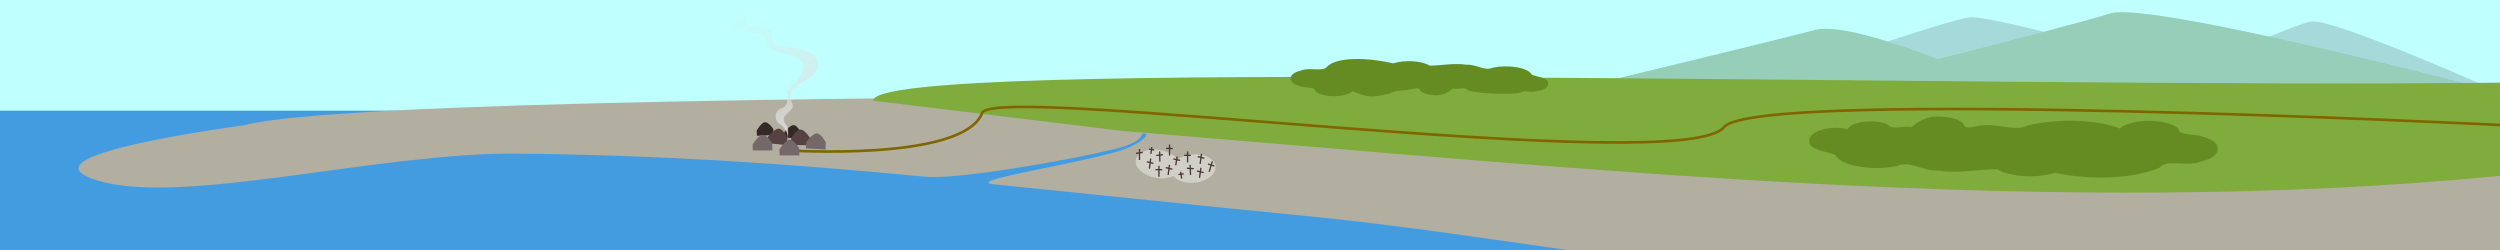
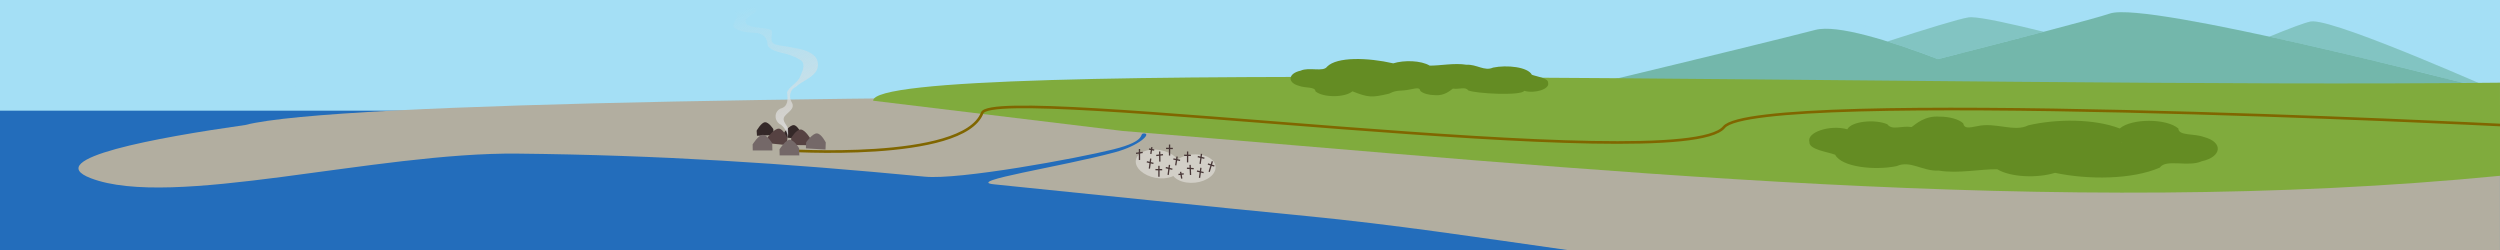
<svg xmlns="http://www.w3.org/2000/svg" xmlns:xlink="http://www.w3.org/1999/xlink" width="500mm" height="50mm" version="1.1" viewBox="0 0 500 50" id="svg843">
  <defs id="defs847">
    <linearGradient id="linearGradient942">
      <stop style="stop-color:#e0e0e0;stop-opacity:0.866" offset="0" id="stop938" />
      <stop style="stop-color:#e0e0e0;stop-opacity:0;" offset="1" id="stop940" />
    </linearGradient>
    <linearGradient xlink:href="#linearGradient942" id="linearGradient944" x1="158.248" y1="27.572" x2="149.897" y2="1.342" gradientUnits="userSpaceOnUse" />
  </defs>
-   <rect x="0" id="rect815" style="fill:#449ce0;stroke-width:1;paint-order:stroke fill markers" height="50" width="500" y="0" />
-   <rect x="0" id="rect817" style="fill:#bffffd;fill-opacity:1;stroke-width:1;paint-order:stroke fill markers" height="22.133" width="500" y="-22.133" transform="scale(1,-1)" />
-   <path id="path873" d="m 424.259,20.152 c 0,0 33.579,-15.064 37.884,-15.857 4.305,-0.793 37.856,14.174 37.856,14.174 z" style="fill:#a6dada;fill-opacity:1;stroke:none;stroke-width:0.265px;stroke-linecap:butt;stroke-linejoin:miter;stroke-opacity:1" />
-   <path style="fill:#a6dada;fill-opacity:1;stroke:none;stroke-width:0.265px;stroke-linecap:butt;stroke-linejoin:miter;stroke-opacity:1" d="m 355.873,15.442 c 0,0 33.579,-11.376 37.884,-11.975 4.305,-0.599 41.113,9.879 41.113,9.879 z" id="path871" />
-   <path style="fill:#96ceb9;fill-opacity:1;stroke:none;stroke-width:0.265px;stroke-linecap:butt;stroke-linejoin:miter;stroke-opacity:1" d="M 286.241,24.201 C 288.188,24.349 354.017,8.364 363.071,5.979 372.332,3.539 409.91,21.335 409.91,21.335 Z" id="path851" />
-   <path id="path869" d="m 349.713,21.335 c 0.114,0.085 65.909,-16.446 72.277,-18.632 7.785,-2.672 78.01,15.766 78.01,15.766 z" style="fill:#96ceb9;fill-opacity:1;stroke:none;stroke-width:0.265px;stroke-linecap:butt;stroke-linejoin:miter;stroke-opacity:1" />
+   <rect x="0" id="rect815" style="fill:#236dbb;stroke-width:1;paint-order:stroke fill markers;fill-opacity:1" height="50" width="500" y="0" />
+   <rect x="0" id="sky" style="fill:#a4dff5;fill-opacity:1;stroke-width:1;paint-order:stroke fill markers" height="22.133" width="500" y="-22.133" transform="scale(1,-1)" />
+   <path style="fill:none;stroke:#a4dff5;stroke-width:0.265;stroke-linecap:butt;stroke-linejoin:miter;stroke-miterlimit:4;stroke-dasharray:0.265, 12.7;stroke-dashoffset:0;stroke-opacity:1" d="M 14.54,18.551 C -5.132,27.822 -2.004,-8.794 17.581,5.432 27.529,24.032 -5.484,10.839 20.706,4.728 59.428,0.101 30.912,31.668 16.049,16.333 25.4,-5.667 90.251,14.002 45.558,21.023 18.925,5.751 79.088,1.724 58.109,16.229 43.913,-6.216 130.141,9.281 83.916,20.059 38.526,14.705 109.33,-8.674 107.606,14.458 74.669,27.217 100.447,-6.674 122.467,8.461 c 14.811,13.261 -25.876,11.899 -0.822,0.991 13.592,-14.688 49.689,9.212 19.5,5.28 -27.267,-17.496 53.543,-16.799 32.794,1.068 -34.843,6.405 -14.454,-17.107 9.152,-11.546 28.438,5.716 -22.213,23.185 -8.7,3.835 15.147,-17.024 58.217,11.299 24.055,5.652 -13.835,-21.707 71.743,-6.235 32.333,1.446 -10.825,-20.283 50.7,-8.803 29.325,-2.624 -5.66,-19.135 58.478,-7.464 25.966,-0.055 -14.332,-18.948 60.319,-4.561 29.956,-1.329 4.761,-13.984 33.375,3.866 24.125,-3.417 15.564,-14.06 36.571,4.715 42.334,-5.727 13.715,-3.192 38.644,7.544 22.297,0.234 29.171,-5.699 55.588,1.915 45.635,2.566 8.789,-12.367 52.609,8.395 34.567,3.662 1.984,-8.111 7.428,-5.627 14.193,-1.596" id="stars" />
+   <path style="fill:#73b7ab;fill-opacity:0.686;stroke:none;stroke-width:1px;stroke-linecap:butt;stroke-linejoin:miter;stroke-opacity:1" d="M 1490.092 13.014 C 1489.351 13.005 1488.723 13.035 1488.215 13.105 C 1481.386 14.055 1454.977 22.229 1426.73 31.34 C 1439 35.158 1452.047 39.79 1464.906 44.693 C 1493.594 37.364 1521.822 30.083 1544.867 24.021 C 1520.152 17.911 1498.267 13.108 1490.092 13.014 z M 1748.525 16.121 C 1747.808 16.102 1747.192 16.137 1746.684 16.23 C 1742.431 17.014 1730.541 21.524 1715.412 27.697 C 1797.257 45.518 1889.764 69.803 1889.764 69.803 C 1889.764 69.803 1770.756 16.715 1748.525 16.121 z M 1889.764 69.803 L 1605.615 75.223 C 1605.444 75.3 1603.5 76.164 1603.5 76.164 L 1889.764 69.803 z " transform="scale(0.2645833)" id="path873" />
+   <path style="fill:#5ea68c;fill-opacity:0.703;stroke:none;stroke-width:1px;stroke-linecap:butt;stroke-linejoin:miter;stroke-opacity:1" d="M 1603.084 9.219 C 1599.524 9.263 1596.763 9.584 1594.924 10.215 C 1583.847 14.017 1525.042 29.329 1464.906 44.693 C 1427.55 30.448 1388.434 18.331 1372.236 22.598 C 1338.018 31.611 1089.215 92.03 1081.855 91.471 L 1549.266 80.637 C 1549.266 80.637 1545.791 79.002 1540.26 76.469 L 1889.764 69.803 C 1889.764 69.803 1656.488 8.553 1603.084 9.219 z " id="path851" transform="scale(0.2645833)" />
  <path style="fill:#b2aea0;fill-opacity:1;stroke-width:0.265" id="path819" d="m 49.037,25 c -17.663,2.507 -40.999,6.749 -30.895,10.637 16.22,6.241 56.901,-5.221 85.422,-4.914 28.606,0.308 52.892,1.895 81.393,4.61 6.905,0.678 30.464,-3.652 37.688,-5.453 7.224,-1.801 4.88,-3.233 6.237,-3.184 1.357,0.049 -0.999,2.43 -5.868,3.75 -10.714,2.906 -30.297,5.808 -24.192,6.421 19.651,1.971 42.718,4.425 62.355,6.33 17.473,1.694 34.866,4.338 52.27,6.804 H 499.993 V 20.237 c 0,0 -414.703,-4.593 -450.95,4.762 z" />
  <ellipse style="opacity:1;fill:#d2cfc7;fill-opacity:1;stroke:none;stroke-width:0.529;stroke-linecap:round;stroke-linejoin:round;stroke-miterlimit:4;stroke-dasharray:none;stroke-opacity:1;paint-order:stroke fill markers" id="path897" cx="233.729" cy="-9.302" rx="4.497" ry="2.814" transform="rotate(10.33925)" />
  <path style="fill:#342828;fill-opacity:1" id="path821" d="m 156.78,27.46 0.087,-1.015 c 0,0 1.154,-1.495 1.908,-1.421 0.754,0.073 1.436,1.591 1.436,1.591 l -0.096,1.198 z" />
  <path style="fill:#80ab3d" id="path823" d="M 500,35.16 C 411.054,43.84 319.17,33.903 224.52,26.191 l -49.893,-6.048 c 0,-8.866 216.92,-2.404 325.37,-3.607 z" />
  <path style="fill:#342828;fill-opacity:1" id="path825" d="m 151.392,27.152 -0.065,-1.016 c 0,0 0.92,-1.65 1.677,-1.689 0.757,-0.039 1.656,1.36 1.656,1.36 l 0.083,1.199 z" />
  <path style="fill:#564242;fill-opacity:1" id="path827" d="m 153.46,28.62 0.102,-1.204 c 0,0 1.353,-1.773 2.237,-1.686 0.884,0.087 1.683,1.887 1.683,1.887 l -0.113,1.421 z" />
  <path style="fill:#564242;fill-opacity:1" id="path829" d="m 162.12,29.05 0.043,-1.207 c 0,0 -1.13,-1.923 -2.018,-1.942 -0.888,-0.02 -1.897,1.671 -1.897,1.671 l -0.059,1.424 z" />
  <path style="fill:#746868;fill-opacity:1" d="m 150.55,30.09 -0.025,-1.208 c 0,0 1.16,-1.905 2.048,-1.911 0.888,-0.006 1.871,1.701 1.871,1.701 l 0.036,1.425 z" id="path831" />
  <path style="fill:#746868;fill-opacity:1" d="m 161.18,29.67 0.048,-1.207 c 0,0 1.273,-1.832 2.16,-1.784 0.887,0.048 1.765,1.81 1.765,1.81 l -0.05,1.424 z" id="path835" />
  <path style="fill:url(#linearGradient944);fill-opacity:1" id="path839" d="m 157.48,27.62 c 0.243,-0.766 -0.47,-2.037 -1.302,-2.673 -1.335,-0.655 -1.447,-2.556 -0.096,-3.225 1.641,-0.393 1.488,-2.037 1.333,-3.256 0.468,-1.277 2.167,-1.847 2.636,-3.201 0.439,-1.062 1.278,-2.681 -0.195,-3.395 -1.135,-0.695 -2.435,-1.095 -3.758,-1.359 -0.961,-0.278 -2.177,-0.591 -2.601,-1.515 0.068,-1.328 -0.995,-2.449 -2.47,-2.416 -1.466,-0.106 -3.061,-0.153 -4.232,-1.093 -0.662,-1.018 1.539,-2.065 0.164,-2.93 -0.883,-0.526 -1.951,-0.699 -2.954,-0.945 -0.837,-0.368 1.089,-0.462 1.412,-0.489 1.514,-0.097 2.99,0.223 4.481,0.218 1.053,-0.26 1.94,0.597 0.91,1.301 -0.867,0.451 -2.67,1.646 -1.111,2.42 1.454,0.609 3.151,0.375 4.601,0.964 0.386,0.846 -0.645,2.262 0.744,2.855 1.174,0.336 2.422,0.367 3.603,0.663 1.594,0.261 3.354,0.633 4.437,1.836 0.758,1.005 0.696,2.517 -0.278,3.391 -1.018,1.076 -2.534,1.58 -3.622,2.589 -1.203,0.54 -1.439,1.965 -0.885,3.01 0.867,1.327 -0.69,2.008 -1.352,2.866 -0.737,1.019 0.638,1.735 0.668,2.709 -0.035,0.552 0.125,1.156 -0.131,1.674 z" />
-   <path style="fill:none;stroke:#806600;stroke-width:0.529;stroke-linecap:round;stroke-linejoin:round;stroke-miterlimit:4;stroke-opacity:1" d="m 156.616,30.041 c 0,0 36.018,2.453 39.822,-7.459 2.309,-6.017 139.985,13.074 148.361,2.848 C 351.268,17.533 500,25 500,25" id="trailTemplate" />
+   <path style="fill:none;stroke:#806600;stroke-width:0.529;stroke-linecap:round;stroke-linejoin:round;stroke-miterlimit:4;stroke-opacity:1" d="m 156.616,30.041 c 0,0 36.018,2.453 39.822,-7.459 2.309,-6.017 139.985,13.074 148.361,2.848 C 351.268,17.533 500,25 500,25" id="trailTemplate" class="trail" />
  <ellipse transform="matrix(0.9998759,0.01575607,-0.1743428,0.984685,0,0)" ry="2.897" rx="4.425" cy="30.34" cx="243.987" id="ellipse939" style="opacity:1;fill:#d2cfc7;fill-opacity:1;stroke:none;stroke-width:0.533;stroke-linecap:round;stroke-linejoin:round;stroke-miterlimit:4;stroke-dasharray:none;stroke-opacity:1;paint-order:stroke fill markers" />
  <g id="crosses">
    <g style="stroke-width:1.293" transform="matrix(0.7727168,0,0,0.7744597,52.22869,6.943362)" id="g909">
      <path style="fill:none;stroke:#483737;stroke-width:0.342px;stroke-linecap:butt;stroke-linejoin:miter;stroke-opacity:1" d="m 230.547,29.033 -0.278,1.755" id="path877" />
      <path style="fill:none;stroke:#483737;stroke-width:0.342px;stroke-linecap:butt;stroke-linejoin:miter;stroke-opacity:1" d="m 229.799,29.517 1.345,0.278" id="path879" />
    </g>
    <g id="g913">
      <path id="path881" d="m 231.934,30.298 0.034,2.026" style="fill:none;stroke:#483737;stroke-width:0.265px;stroke-linecap:butt;stroke-linejoin:miter;stroke-opacity:1" />
      <path id="path883" d="m 232.599,30.935 -1.349,0.159" style="fill:none;stroke:#483737;stroke-width:0.265px;stroke-linecap:butt;stroke-linejoin:miter;stroke-opacity:1" />
    </g>
    <g id="g943">
      <path style="fill:none;stroke:#483737;stroke-width:0.265px;stroke-linecap:butt;stroke-linejoin:miter;stroke-opacity:1" d="m 233.912,28.909 -0.003,2.193" id="path885" />
      <path style="fill:none;stroke:#483737;stroke-width:0.265px;stroke-linecap:butt;stroke-linejoin:miter;stroke-opacity:1" d="m 234.563,29.693 -1.349,-0.017" id="path887" />
    </g>
    <g id="g917">
      <path style="fill:none;stroke:#483737;stroke-width:0.265px;stroke-linecap:butt;stroke-linejoin:miter;stroke-opacity:1" d="m 230.146,31.714 -0.273,2.008" id="path889" />
      <path style="fill:none;stroke:#483737;stroke-width:0.265px;stroke-linecap:butt;stroke-linejoin:miter;stroke-opacity:1" d="m 229.364,32.361 1.321,0.318" id="path891" />
    </g>
    <g id="g921">
      <path id="path893" d="m 233.901,32.971 -0.273,2.008" style="fill:none;stroke:#483737;stroke-width:0.265px;stroke-linecap:butt;stroke-linejoin:miter;stroke-opacity:1" />
      <path id="path895" d="m 233.155,33.528 1.321,0.318" style="fill:none;stroke:#483737;stroke-width:0.265px;stroke-linecap:butt;stroke-linejoin:miter;stroke-opacity:1" />
    </g>
    <g transform="translate(4.875614,2.277846)" id="g905">
      <path id="path899" d="m 230.547,29.033 -0.278,1.755" style="fill:none;stroke:#483737;stroke-width:0.265px;stroke-linecap:butt;stroke-linejoin:miter;stroke-opacity:1" />
      <path id="path901" d="m 229.799,29.517 1.345,0.278" style="fill:none;stroke:#483737;stroke-width:0.265px;stroke-linecap:butt;stroke-linejoin:miter;stroke-opacity:1" />
    </g>
    <g id="g929">
      <path id="path923" d="m 227.897,29.805 -0.003,2.193" style="fill:none;stroke:#483737;stroke-width:0.265px;stroke-linecap:butt;stroke-linejoin:miter;stroke-opacity:1" />
      <path id="path925" d="m 228.543,30.49 -1.337,0.18" style="fill:none;stroke:#483737;stroke-width:0.265px;stroke-linecap:butt;stroke-linejoin:miter;stroke-opacity:1" />
    </g>
    <g transform="translate(-2.124283,4.248567)" id="g937">
      <path id="path931" d="m 233.912,28.909 -0.003,2.193" style="fill:none;stroke:#483737;stroke-width:0.265px;stroke-linecap:butt;stroke-linejoin:miter;stroke-opacity:1" />
      <path id="path933" d="m 234.563,29.693 -1.349,-0.017" style="fill:none;stroke:#483737;stroke-width:0.265px;stroke-linecap:butt;stroke-linejoin:miter;stroke-opacity:1" />
    </g>
    <g transform="translate(3.608722,1.382064)" id="g949">
      <path id="path945" d="m 233.912,28.909 -0.003,2.193" style="fill:none;stroke:#483737;stroke-width:0.265px;stroke-linecap:butt;stroke-linejoin:miter;stroke-opacity:1" />
      <path id="path947" d="m 234.563,29.693 -1.349,-0.017" style="fill:none;stroke:#483737;stroke-width:0.265px;stroke-linecap:butt;stroke-linejoin:miter;stroke-opacity:1" />
    </g>
    <g id="g955" transform="rotate(16.79475,226.8268,59.56978)">
      <path style="fill:none;stroke:#483737;stroke-width:0.265px;stroke-linecap:butt;stroke-linejoin:miter;stroke-opacity:1" d="m 233.912,28.909 -0.003,2.193" id="path951" />
      <path style="fill:none;stroke:#483737;stroke-width:0.265px;stroke-linecap:butt;stroke-linejoin:miter;stroke-opacity:1" d="m 234.563,29.693 -1.349,-0.017" id="path953" />
    </g>
    <g id="g961" transform="matrix(0.732208,-0.2469061,0.247463,0.7338595,60.1264,69.97652)" style="stroke-width:1.293">
      <path id="path957" d="m 230.547,29.033 -0.278,1.755" style="fill:none;stroke:#483737;stroke-width:0.342px;stroke-linecap:butt;stroke-linejoin:miter;stroke-opacity:1" />
      <path id="path959" d="m 229.799,29.517 1.345,0.278" style="fill:none;stroke:#483737;stroke-width:0.342px;stroke-linecap:butt;stroke-linejoin:miter;stroke-opacity:1" />
    </g>
    <g transform="translate(10.03276,1.842752)" id="g967">
      <path id="path963" d="m 230.146,31.714 -0.273,2.008" style="fill:none;stroke:#483737;stroke-width:0.265px;stroke-linecap:butt;stroke-linejoin:miter;stroke-opacity:1" />
      <path id="path965" d="m 229.364,32.361 1.321,0.318" style="fill:none;stroke:#483737;stroke-width:0.265px;stroke-linecap:butt;stroke-linejoin:miter;stroke-opacity:1" />
    </g>
    <g transform="rotate(-10.19262,235.9648,9.868916)" id="g973">
      <path style="fill:none;stroke:#483737;stroke-width:0.265px;stroke-linecap:butt;stroke-linejoin:miter;stroke-opacity:1" d="m 233.901,32.971 -0.273,2.008" id="path969" />
      <path style="fill:none;stroke:#483737;stroke-width:0.265px;stroke-linecap:butt;stroke-linejoin:miter;stroke-opacity:1" d="m 233.155,33.528 1.321,0.318" id="path971" />
    </g>
    <g transform="translate(6.398444,-2.201065)" id="g979">
      <path style="fill:none;stroke:#483737;stroke-width:0.265px;stroke-linecap:butt;stroke-linejoin:miter;stroke-opacity:1" d="m 233.901,32.971 -0.273,2.008" id="path975" />
      <path style="fill:none;stroke:#483737;stroke-width:0.265px;stroke-linecap:butt;stroke-linejoin:miter;stroke-opacity:1" d="m 233.155,33.528 1.321,0.318" id="path977" />
    </g>
  </g>
  <path style="fill:#746868;fill-opacity:1" d="m 155.93,31.08 -0.025,-1.208 c 0,0 1.16,-1.905 2.048,-1.911 0.888,-0.006 1.871,1.701 1.871,1.701 l 0.036,1.425 z" id="path833" />
  <path style="opacity:1;fill:#648c23;fill-opacity:1;stroke:none;stroke-width:0.529;stroke-linecap:round;stroke-linejoin:round;stroke-miterlimit:4;stroke-dasharray:none;stroke-opacity:1;paint-order:stroke fill markers" d="m 424.322,28.448 c -0.233,0.047 0.287,0.073 0,0 z m -36.379,-5.118 0,-2.5e-5 c 1.912,-0.007 3.83,0.503 4.704,1.343 0.205,1.059 1.024,0.919 2.857,0.548 3.578,-0.812 7.431,1.253 10.138,-0.15 5.658,-1.333 13.246,-1.335 18.303,0.623 2.382,-2.042 9.335,-2.042 11.719,-0.001 0.05,1.526 3.182,0.96 5.116,1.713 3.934,1.012 3.603,3.974 -0.423,4.841 -2.669,1.234 -7.171,-0.527 -8.387,1.271 -5.581,2.425 -14.373,2.446 -20.97,1.049 -3.517,1.089 -8.852,0.91 -11.557,-0.719 -3.135,-0.059 -7.868,0.913 -11.671,0.276 -3.301,0.167 -5.682,-2.136 -8.436,-0.903 -4.352,0.906 -11.024,0.21 -12.3,-2.27 -1.445,-0.581 -5.328,-1.017 -5.154,-2.587 -0.588,-1.915 4.139,-3.479 7.582,-2.506 0.835,-1.63 5.56,-2.061 7.996,-1.01 0.963,1.293 2.762,0.242 4.862,0.561 0.915,-0.665 2.692,-2.312 5.619,-2.078 z" id="path890" />
  <path id="path936" d="m 270.245,16.528 c 0.147,-0.03 -0.181,-0.046 0,0 z m 16.79,2.504 v 1.6e-5 c -1.206,0.004 -2.415,-0.317 -2.967,-0.847 -0.129,-0.668 -0.646,-0.579 -1.802,-0.346 -2.256,0.512 -2.732,0.006 -4.439,0.891 -3.568,0.841 -4.155,0.77 -7.345,-0.465 -1.503,1.288 -5.888,1.288 -7.391,6.93e-4 -0.032,-0.962 -2.007,-0.605 -3.227,-1.08 -2.481,-0.638 -2.272,-2.507 0.266,-3.053 1.683,-0.778 4.523,0.332 5.289,-0.802 1.978,-2.004 8.13,-1.831 13.226,-0.662 2.218,-0.687 5.583,-0.574 7.289,0.454 1.977,0.037 4.962,-0.576 7.361,-0.174 2.082,-0.106 3.584,1.347 5.32,0.57 2.745,-0.571 6.953,-0.133 7.757,1.432 0.911,0.366 3.36,0.641 3.251,1.632 0.371,1.208 -2.61,2.194 -4.782,1.581 -0.527,1.028 -9.66,0.576 -11.196,-0.087 -0.607,-0.815 -1.742,-0.153 -3.067,-0.354 -0.577,0.419 -1.698,1.458 -3.544,1.311 z" style="opacity:1;fill:#648c23;fill-opacity:1;stroke:none;stroke-width:0.529;stroke-linecap:round;stroke-linejoin:round;stroke-miterlimit:4;stroke-dasharray:none;stroke-opacity:1;paint-order:stroke fill markers" />
</svg>
